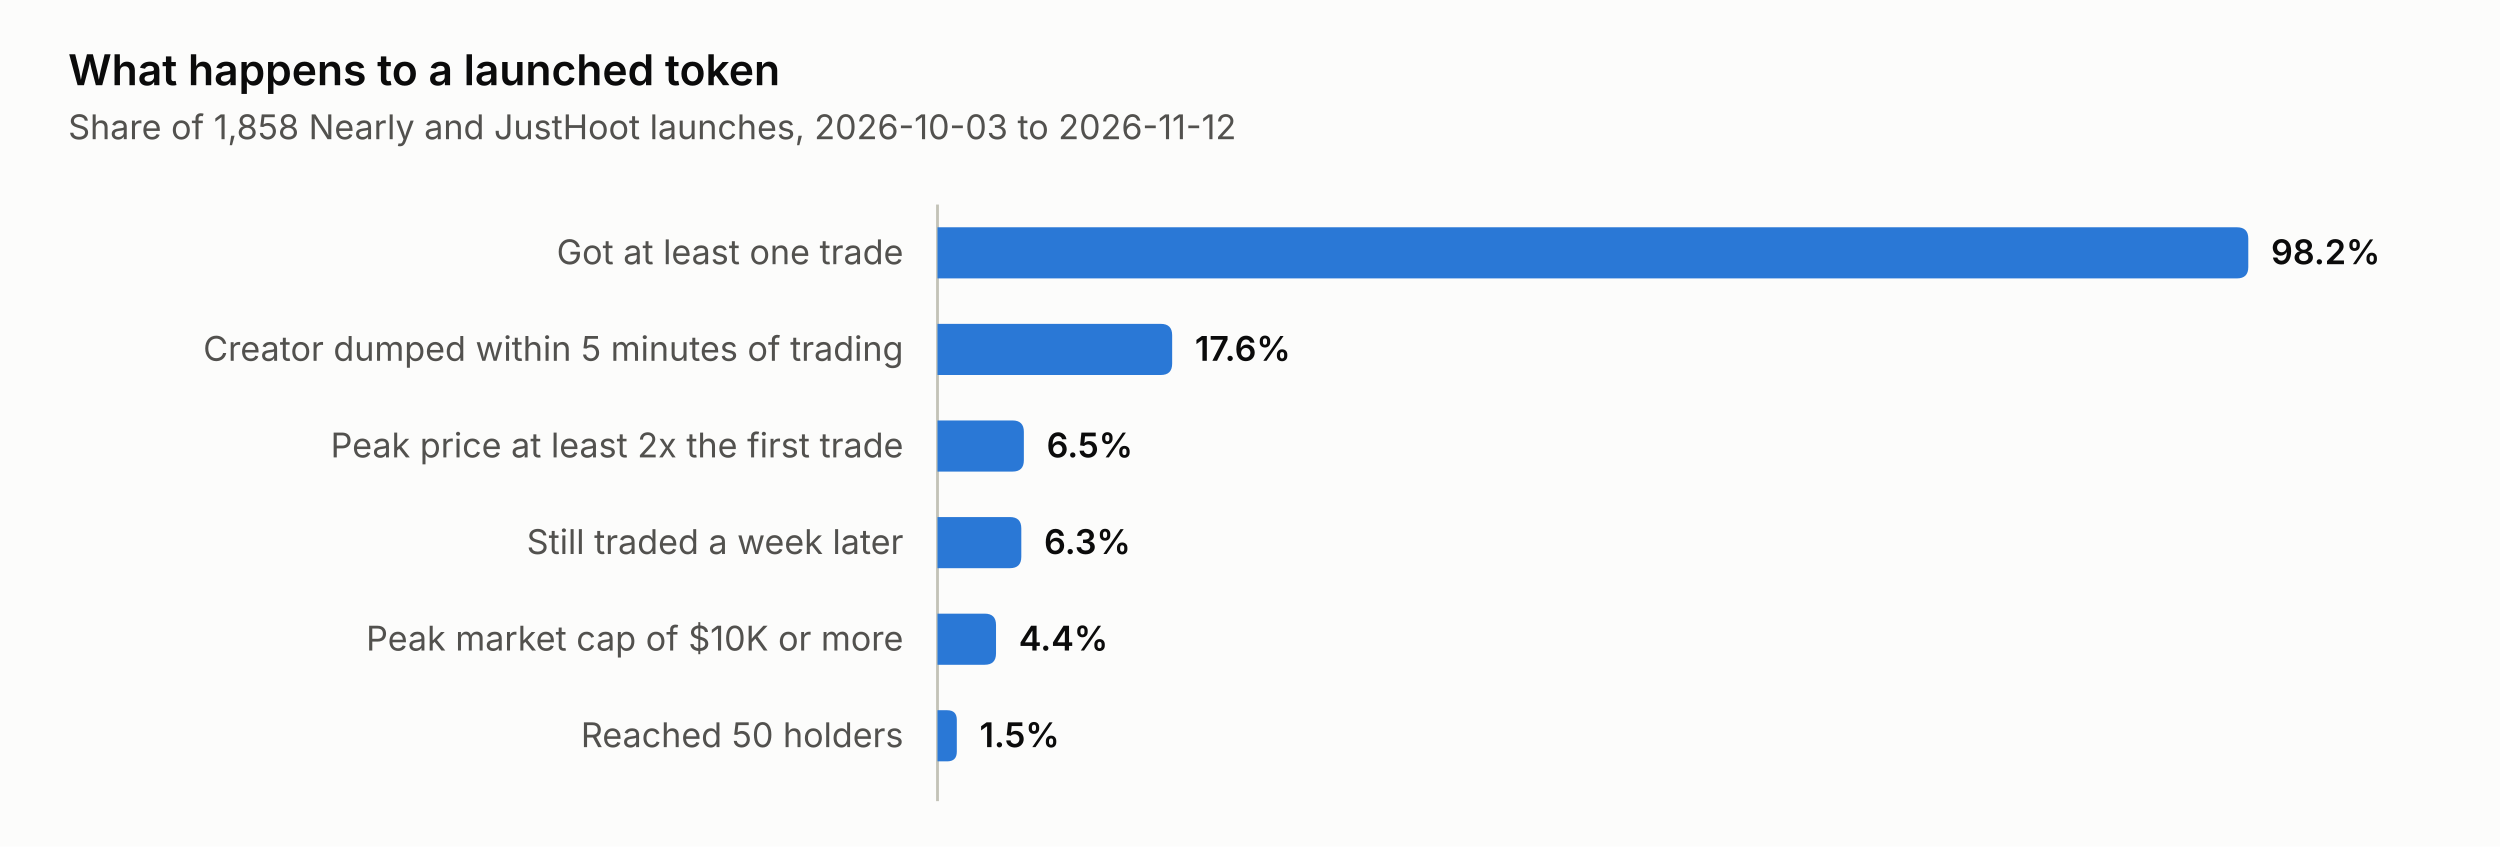
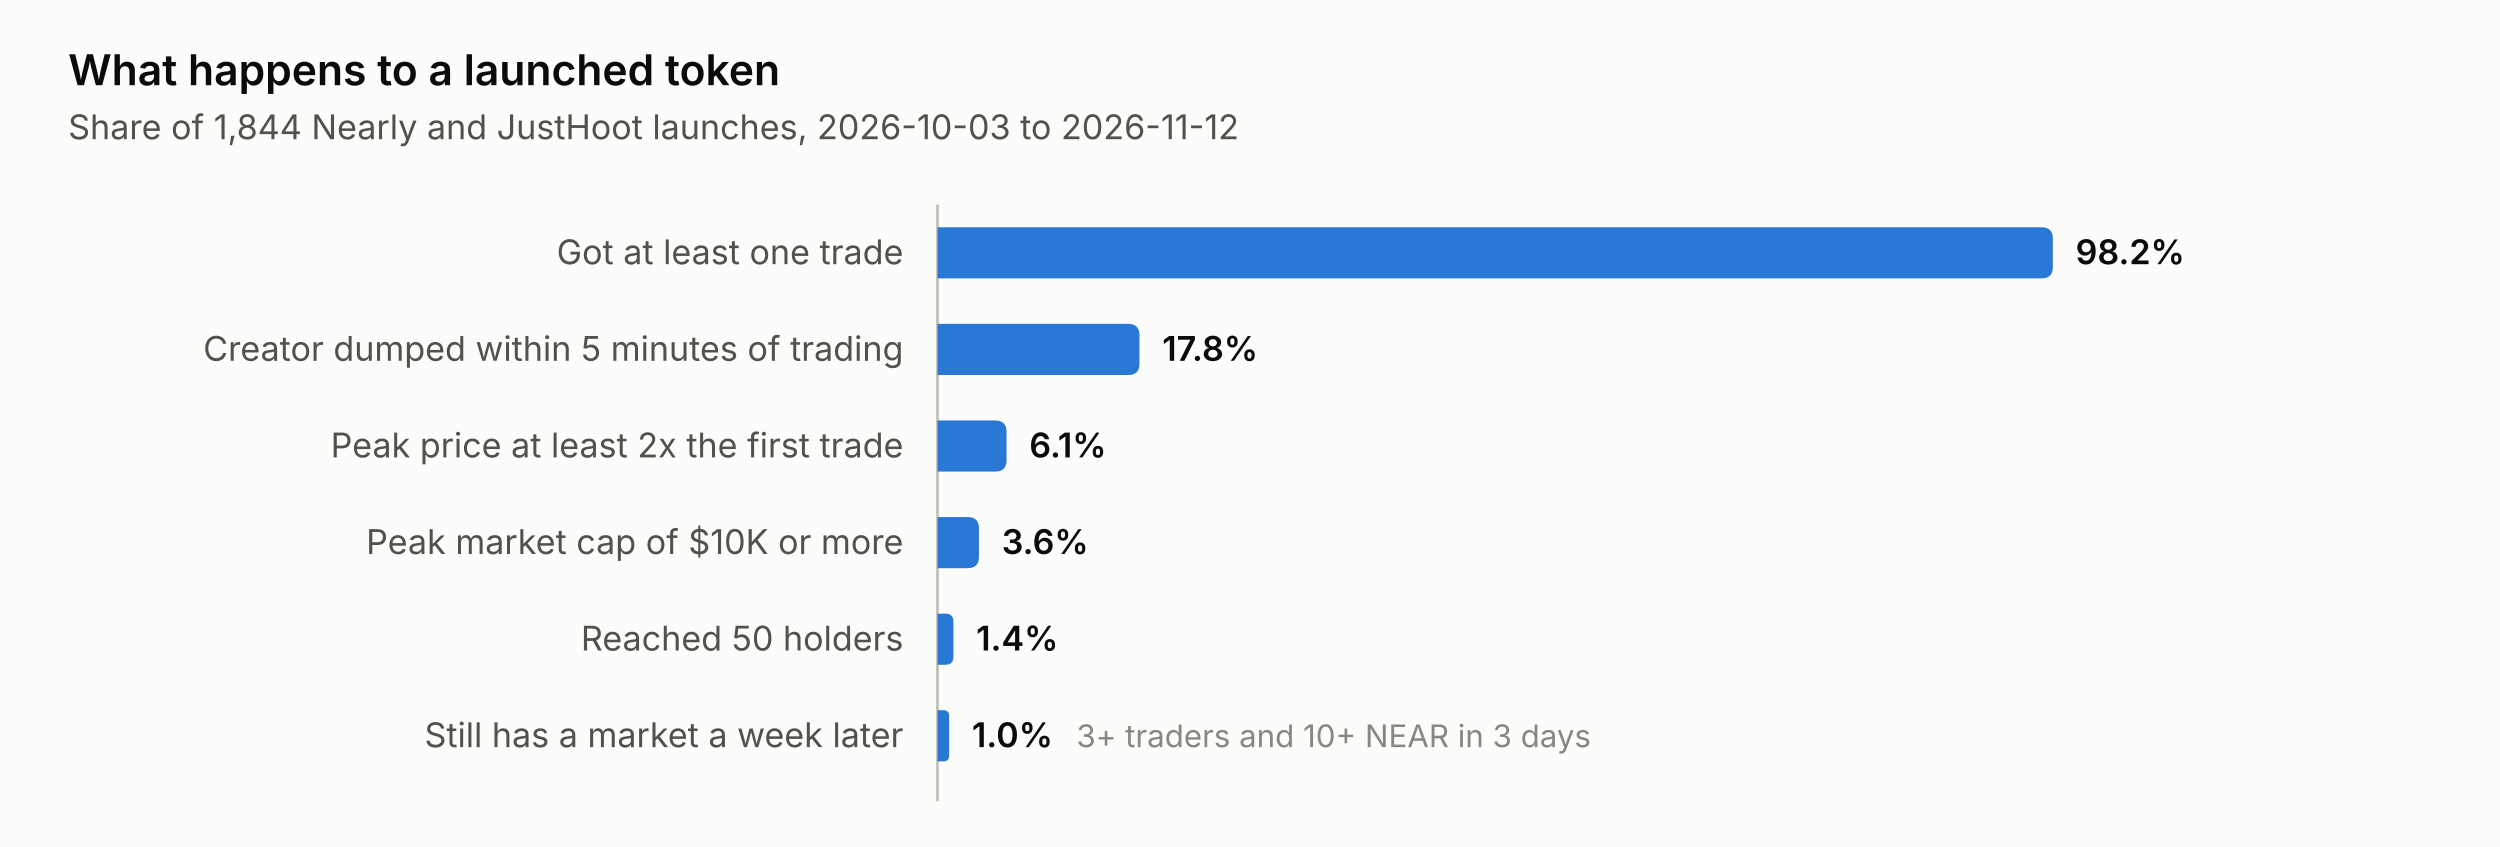
<svg xmlns="http://www.w3.org/2000/svg" viewBox="0 0 880 298" width="880" height="298" font-family="system-ui, -apple-system, 'Segoe UI', sans-serif" role="img" aria-label="What happens to a launched token">
  <rect width="880" height="298" fill="#fcfcfb" />
  <text x="24.0" y="30.0" fill="#0b0b0b" font-size="15" font-weight="600" text-anchor="start">What happens to a launched token</text>
-   <text x="24.0" y="49.0" fill="#52514e" font-size="12" font-weight="400" text-anchor="start">Share of 1,858 Nearly and JustHoot launches, 2026-10-03 to 2026-11-12</text>
+   <text x="24.0" y="49.0" fill="#52514e" font-size="12" font-weight="400" text-anchor="start">Share of 1,844 Nearly and JustHoot launches, 2026-10-03 to 2026-11-12</text>
  <line x1="330" x2="330" y1="72" y2="282" stroke="#c3c2b7" />
  <text x="318.0" y="93.0" fill="#52514e" font-size="12" font-weight="400" text-anchor="end">Got at least one trade</text>
-   <path d="M330,80 H787.4 Q791.4,80 791.4,84.0 V94.0 Q791.4,98 787.4,98 H330 Z" fill="#2a78d6" />
-   <text x="799.4" y="93.0" fill="#0b0b0b" font-size="12" font-weight="600" text-anchor="start">98.2%</text>
+   <path d="M330,80 H718.6 Q722.6,80 722.6,84.0 V94.0 Q722.6,98 718.6,98 H330 Z" fill="#2a78d6" />
+   <text x="730.6" y="93.0" fill="#0b0b0b" font-size="12" font-weight="600" text-anchor="start">98.2%</text>
  <text x="318.0" y="127.0" fill="#52514e" font-size="12" font-weight="400" text-anchor="end">Creator dumped within 5 minutes of trading</text>
-   <path d="M330,114 H408.6 Q412.6,114 412.6,118.0 V128.0 Q412.6,132 408.6,132 H330 Z" fill="#2a78d6" />
-   <text x="420.6" y="127.0" fill="#0b0b0b" font-size="12" font-weight="600" text-anchor="start">17.6%</text>
+   <path d="M330,114 H397.1 Q401.1,114 401.1,118.0 V128.0 Q401.1,132 397.1,132 H330 Z" fill="#2a78d6" />
+   <text x="409.1" y="127.0" fill="#0b0b0b" font-size="12" font-weight="600" text-anchor="start">17.8%</text>
  <text x="318.0" y="161.0" fill="#52514e" font-size="12" font-weight="400" text-anchor="end">Peak price at least 2x the first trade</text>
-   <path d="M330,148 H356.4 Q360.4,148 360.4,152.0 V162.0 Q360.4,166 356.4,166 H330 Z" fill="#2a78d6" />
-   <text x="368.4" y="161.0" fill="#0b0b0b" font-size="12" font-weight="600" text-anchor="start">6.5%</text>
-   <text x="318.0" y="195.0" fill="#52514e" font-size="12" font-weight="400" text-anchor="end">Still traded a week later</text>
-   <path d="M330,182 H355.5 Q359.5,182 359.5,186.0 V196.0 Q359.5,200 355.5,200 H330 Z" fill="#2a78d6" />
-   <text x="367.5" y="195.0" fill="#0b0b0b" font-size="12" font-weight="600" text-anchor="start">6.3%</text>
-   <text x="318.0" y="229.0" fill="#52514e" font-size="12" font-weight="400" text-anchor="end">Peak market cap of $10K or more</text>
-   <path d="M330,216 H346.6 Q350.6,216 350.6,220.0 V230.0 Q350.6,234 346.6,234 H330 Z" fill="#2a78d6" />
-   <text x="358.6" y="229.0" fill="#0b0b0b" font-size="12" font-weight="600" text-anchor="start">4.4%</text>
-   <text x="318.0" y="263.0" fill="#52514e" font-size="12" font-weight="400" text-anchor="end">Reached 50 holders</text>
-   <path d="M330,250 H333.4 Q336.8,250 336.8,253.4 V264.6 Q336.8,268 333.4,268 H330 Z" fill="#2a78d6" />
-   <text x="344.8" y="263.0" fill="#0b0b0b" font-size="12" font-weight="600" text-anchor="start">1.5%</text>
+   <path d="M330,148 H350.3 Q354.3,148 354.3,152.0 V162.0 Q354.3,166 350.3,166 H330 Z" fill="#2a78d6" />
+   <text x="362.3" y="161.0" fill="#0b0b0b" font-size="12" font-weight="600" text-anchor="start">6.1%</text>
+   <text x="318.0" y="195.0" fill="#52514e" font-size="12" font-weight="400" text-anchor="end">Peak market cap of $10K or more</text>
+   <path d="M330,182 H340.6 Q344.6,182 344.6,186.0 V196.0 Q344.6,200 340.6,200 H330 Z" fill="#2a78d6" />
+   <text x="352.6" y="195.0" fill="#0b0b0b" font-size="12" font-weight="600" text-anchor="start">3.6%</text>
+   <text x="318.0" y="229.0" fill="#52514e" font-size="12" font-weight="400" text-anchor="end">Reached 50 holders</text>
+   <path d="M330,216 H332.8 Q335.6,216 335.6,218.8 V231.2 Q335.6,234 332.8,234 H330 Z" fill="#2a78d6" />
+   <text x="343.6" y="229.0" fill="#0b0b0b" font-size="12" font-weight="600" text-anchor="start">1.4%</text>
+   <text x="318.0" y="263.0" fill="#52514e" font-size="12" font-weight="400" text-anchor="end">Still has a market a week later</text>
+   <path d="M330,250 H332.0 Q334.1,250 334.1,252.0 V266.0 Q334.1,268 332.0,268 H330 Z" fill="#2a78d6" />
+   <text x="342.1" y="263.0" fill="#0b0b0b" font-size="12" font-weight="600" text-anchor="start">1.0%</text>
+   <text x="378.9" y="263.0" fill="#898781" font-size="11" font-weight="400" text-anchor="start">3+ traders and 10+ NEAR in 3 days</text>
</svg>
